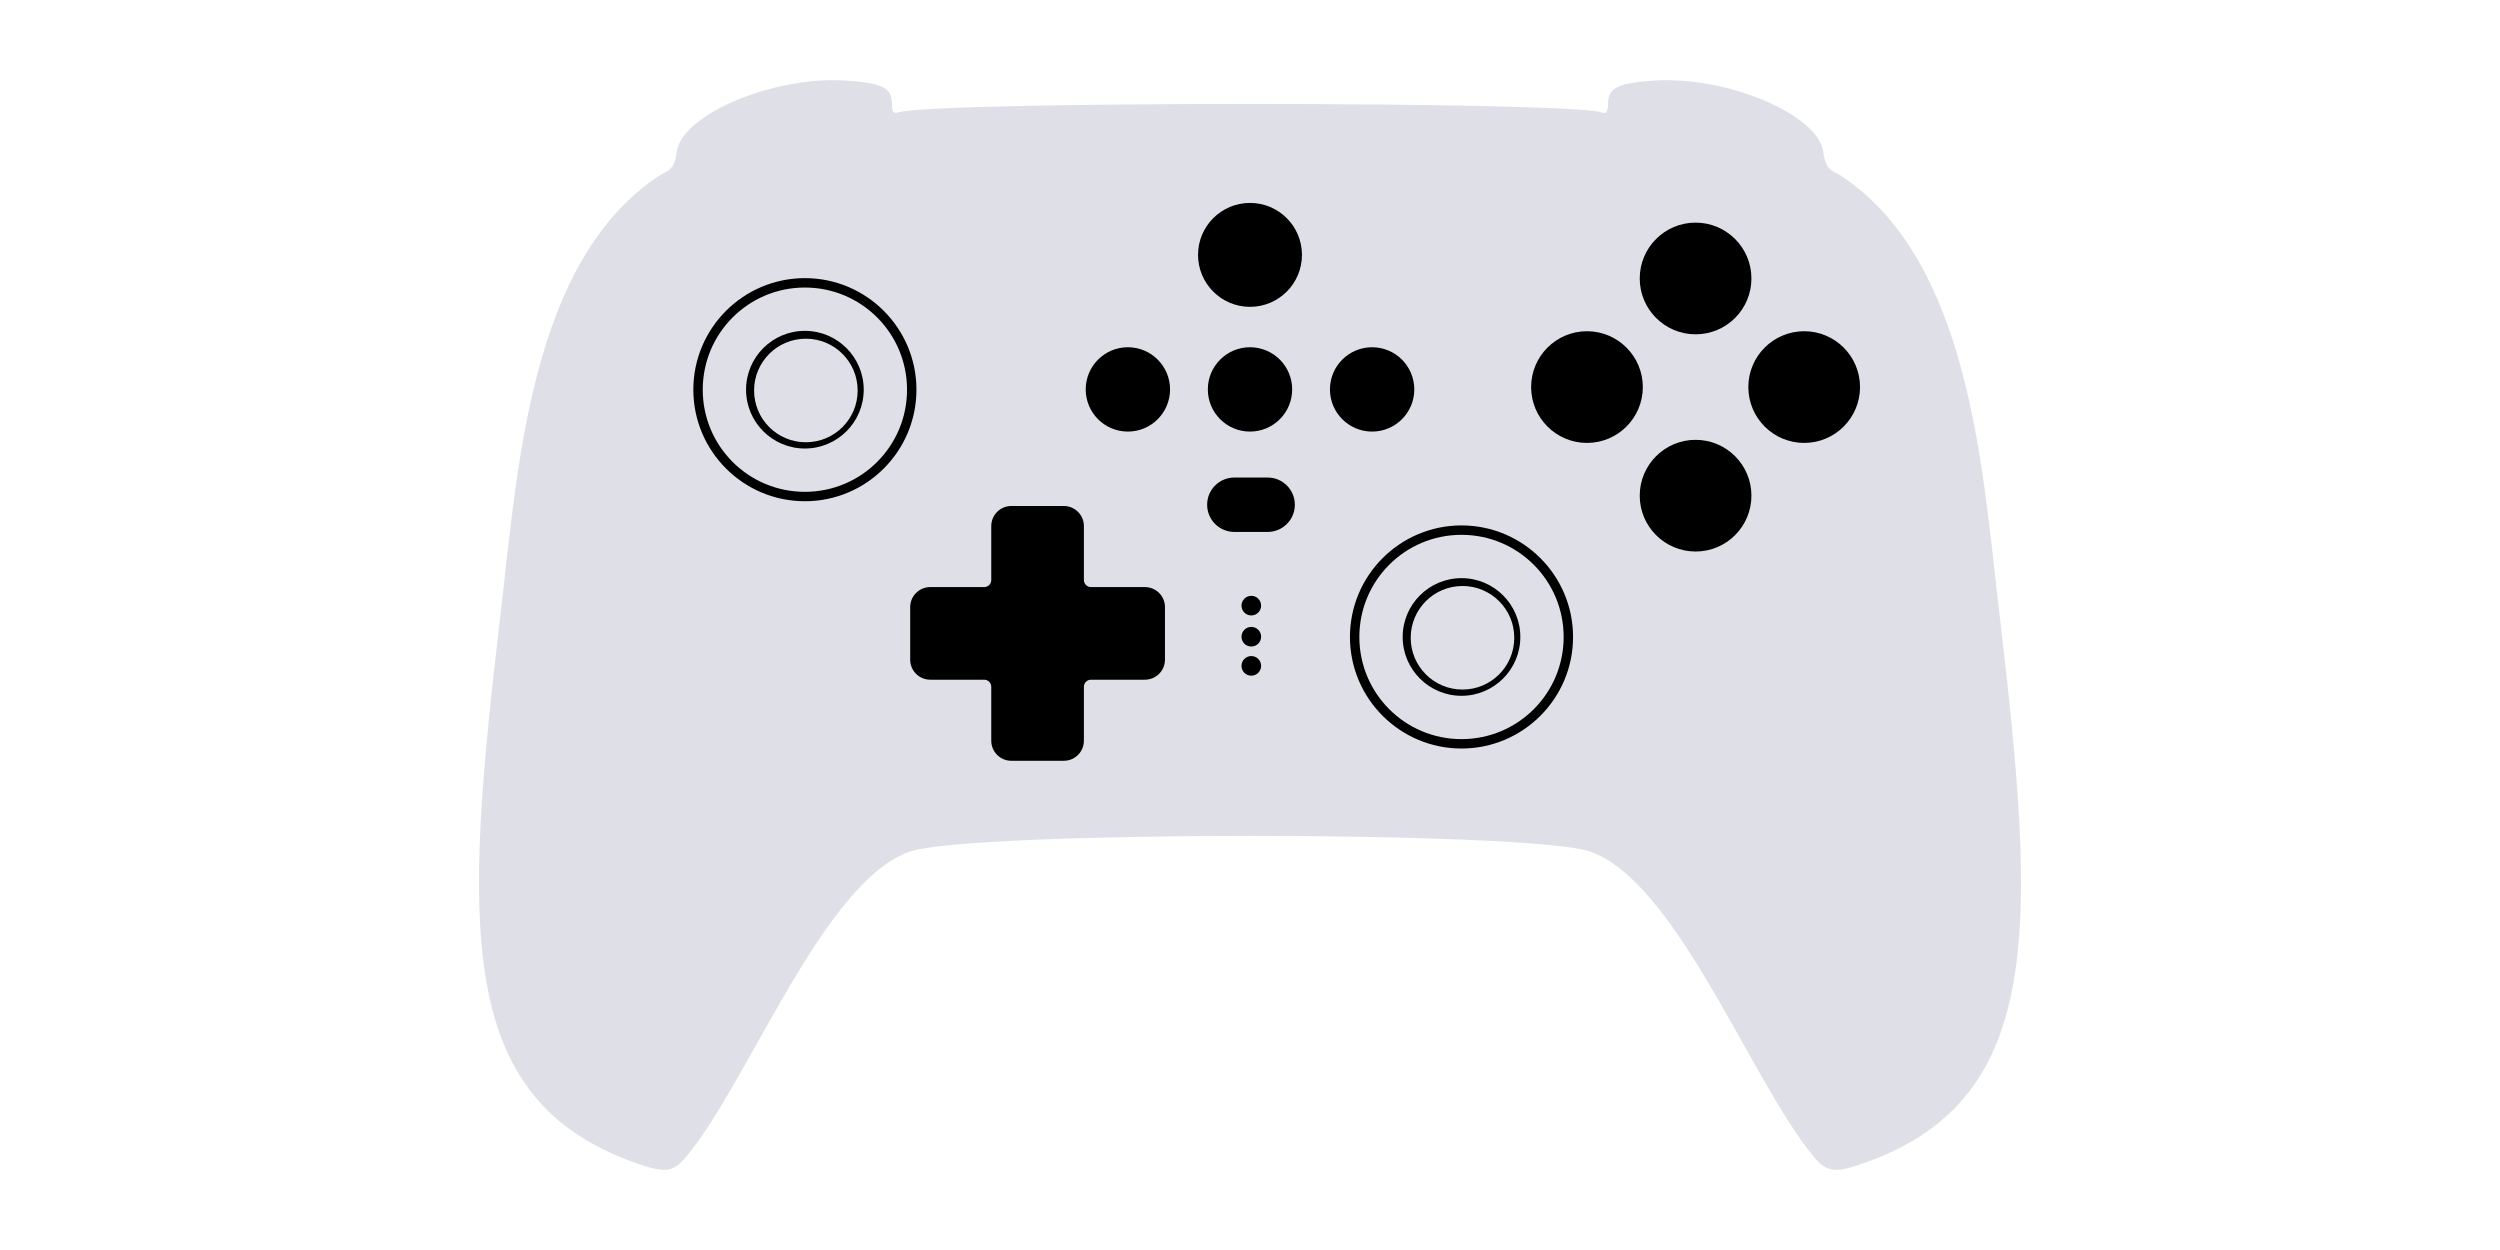
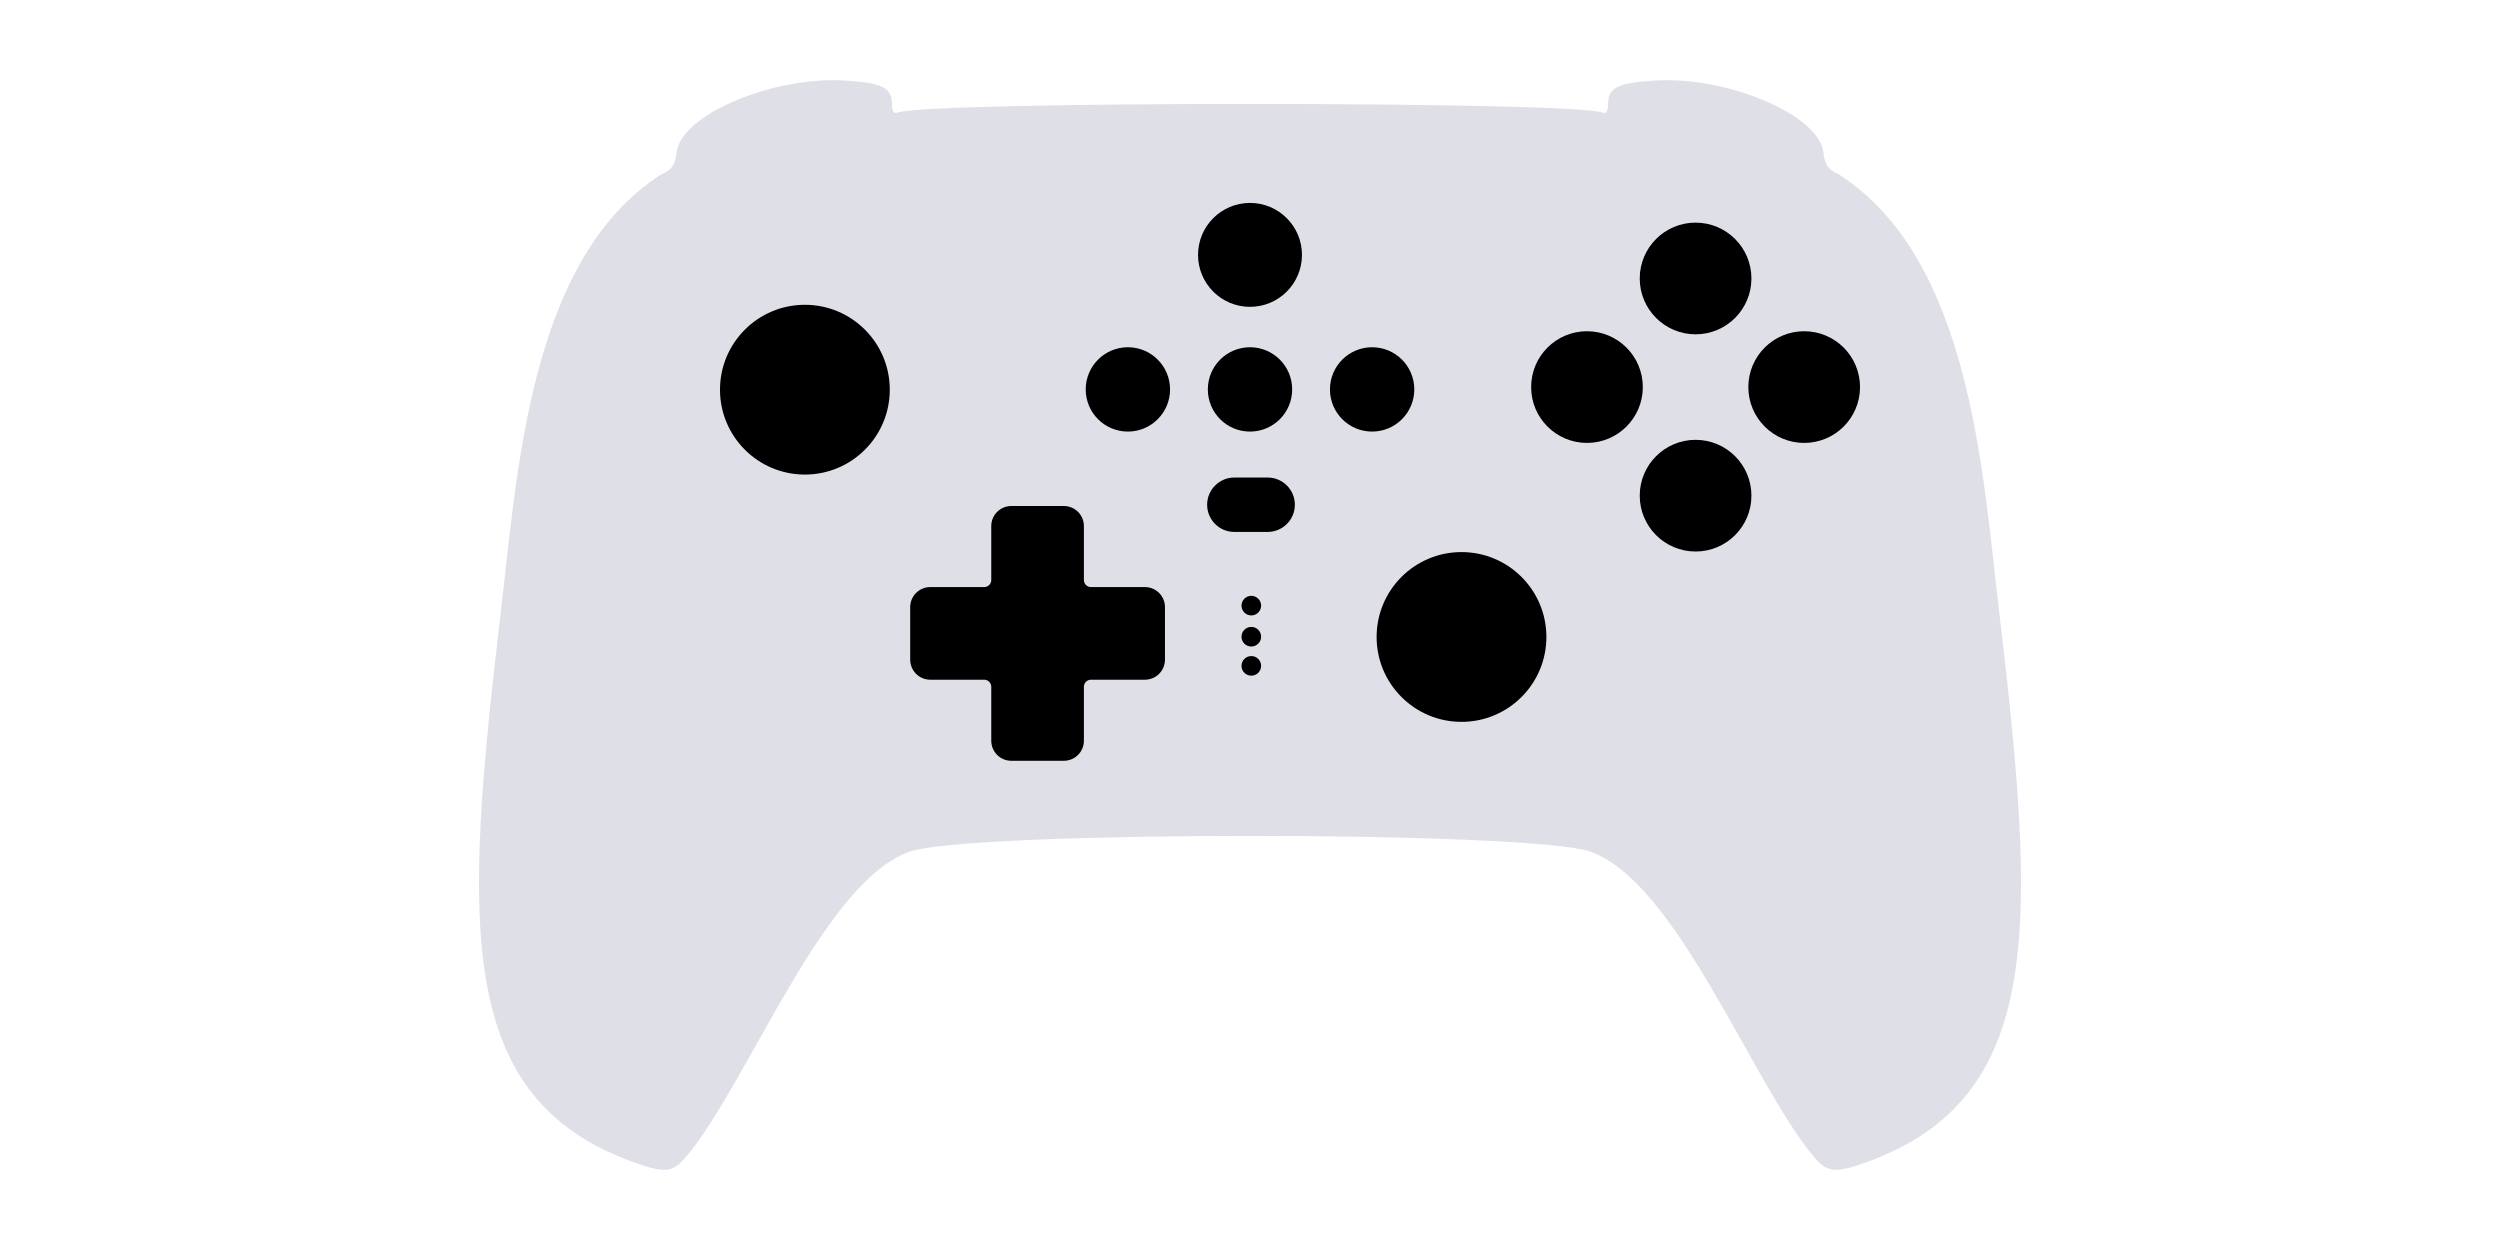
<svg xmlns="http://www.w3.org/2000/svg" width="1000" height="500">
  <path d="M338.233 32.229c-28.793-1.89-65.518 13.533-67.517 28.443-.73 5.443-1.92 7.173-6.26 9.094-52.955 34.05-57.495 119.544-64.242 175.866-14.642 124.467-18.375 193.474 53.183 219.234 12.805 4.61 15.801 4.24 21.477-2.646 24.718-29.987 54.672-109.734 89.106-121.598 24.24-8.351 247.8-8.351 272.042 0 34.433 11.864 64.387 91.611 89.105 121.598 5.676 6.885 8.672 7.256 21.476 2.646 71.56-25.76 67.826-94.767 53.183-219.234-6.746-56.322-11.287-141.816-64.24-175.866-4.34-1.921-5.53-3.65-6.26-9.094-2.001-14.91-38.725-30.333-67.517-28.443-14.781.97-18.556 2.883-18.556 9.397 0 3.004-.745 4.02-2.46 3.362-11.878-4.559-269.633-4.556-281.506 0-1.715.657-2.458-.358-2.458-3.362 0-6.514-3.776-8.427-18.556-9.397" style="fill:#dfdfe7;fill-rule:evenodd;stroke:none;stroke-width:3.768;stroke-miterlimit:7;paint-order:stroke markers fill;fill-opacity:1" />
  <path d="M404.544 202.4a8.016 8.016 0 0 0-8.037 8.037v21.564a2.83 2.83 0 0 1-2.832 2.832h-21.562a8.016 8.016 0 0 0-8.037 8.036v20.978a8.016 8.016 0 0 0 8.037 8.035h21.562a2.83 2.83 0 0 1 2.832 2.832v21.563a8.016 8.016 0 0 0 8.037 8.037h20.98a8.016 8.016 0 0 0 8.033-8.037v-21.563a2.83 2.83 0 0 1 2.833-2.832h21.566a8.016 8.016 0 0 0 8.033-8.035v-20.978a8.016 8.016 0 0 0-8.034-8.036h-21.567a2.83 2.83 0 0 1-2.832-2.832v-21.564a8.016 8.016 0 0 0-8.033-8.035z" style="fill:#000;fill-rule:evenodd;stroke:none;stroke-width:3.408;stroke-miterlimit:7;paint-order:stroke markers fill" />
  <circle cx="500.524" cy="242.253" r="3.925" style="font-variation-settings:normal;vector-effect:none;fill:#000;fill-opacity:1;fill-rule:evenodd;stroke-width:47.739;stroke-linecap:butt;stroke-linejoin:miter;stroke-miterlimit:4;stroke-dasharray:none;stroke-dashoffset:0;stroke-opacity:1;-inkscape-stroke:none;stop-color:#000" />
  <circle cx="500.524" cy="254.687" r="3.925" style="font-variation-settings:normal;vector-effect:none;fill:#000;fill-opacity:1;fill-rule:evenodd;stroke-width:47.739;stroke-linecap:butt;stroke-linejoin:miter;stroke-miterlimit:4;stroke-dasharray:none;stroke-dashoffset:0;stroke-opacity:1;-inkscape-stroke:none;stop-color:#000" />
  <circle cx="500.524" cy="266.345" r="3.925" style="font-variation-settings:normal;vector-effect:none;fill:#000;fill-opacity:1;fill-rule:evenodd;stroke-width:47.739;stroke-linecap:butt;stroke-linejoin:miter;stroke-miterlimit:4;stroke-dasharray:none;stroke-dashoffset:0;stroke-opacity:1;-inkscape-stroke:none;stop-color:#000" />
+   <circle cx="584.601" cy="254.789" r="33.957" style="font-variation-settings:normal;vector-effect:none;fill:#000;fill-opacity:1;fill-rule:evenodd;stroke-width:33.485;stroke-linecap:butt;stroke-linejoin:miter;stroke-miterlimit:4;stroke-dasharray:none;stroke-dashoffset:0;stroke-opacity:1;-inkscape-stroke:none;stop-color:#000" />
+   <circle cx="321.955" cy="155.873" r="33.957" style="font-variation-settings:normal;vector-effect:none;fill:#000;fill-opacity:1;fill-rule:evenodd;stroke-width:33.485;stroke-linecap:butt;stroke-linejoin:miter;stroke-miterlimit:4;stroke-dasharray:none;stroke-dashoffset:0;stroke-opacity:1;-inkscape-stroke:none;stop-color:#000" />
  <rect width="35.083" height="21.76" x="482.857" y="191.012" ry="10.881" style="fill:#000;fill-opacity:1;fill-rule:evenodd;stroke:none;stroke-width:3.922;stroke-miterlimit:7;paint-order:stroke markers fill" />
  <circle cx="634.791" cy="154.829" r="22.338" style="font-variation-settings:normal;vector-effect:none;fill:#000;fill-opacity:1;fill-rule:evenodd;stroke-width:44.661;stroke-linecap:butt;stroke-linejoin:miter;stroke-miterlimit:4;stroke-dasharray:none;stroke-dashoffset:0;stroke-opacity:1;-inkscape-stroke:none;stop-color:#000" />
  <circle cx="-721.673" cy="154.829" r="22.338" style="font-variation-settings:normal;vector-effect:none;fill:#000;fill-opacity:1;fill-rule:evenodd;stroke-width:44.661;stroke-linecap:butt;stroke-linejoin:miter;stroke-miterlimit:4;stroke-dasharray:none;stroke-dashoffset:0;stroke-opacity:1;-inkscape-stroke:none;stop-color:#000" transform="scale(-1 1)" />
  <circle cx="111.388" cy="-678.232" r="22.338" style="font-variation-settings:normal;vector-effect:none;fill:#000;fill-opacity:1;fill-rule:evenodd;stroke-width:44.661;stroke-linecap:butt;stroke-linejoin:miter;stroke-miterlimit:4;stroke-dasharray:none;stroke-dashoffset:0;stroke-opacity:1;-inkscape-stroke:none;stop-color:#000" transform="rotate(90)" />
  <circle cx="-198.269" cy="-678.232" r="22.338" style="font-variation-settings:normal;vector-effect:none;fill:#000;fill-opacity:1;fill-rule:evenodd;stroke-width:44.661;stroke-linecap:butt;stroke-linejoin:miter;stroke-miterlimit:4;stroke-dasharray:none;stroke-dashoffset:0;stroke-opacity:1;-inkscape-stroke:none;stop-color:#000" transform="scale(1 -1)rotate(90)" />
  <circle cx="500" cy="101.953" r="20.784" style="font-variation-settings:normal;vector-effect:none;fill:#000;fill-opacity:1;fill-rule:evenodd;stroke-width:41.554;stroke-linecap:butt;stroke-linejoin:miter;stroke-miterlimit:4;stroke-dasharray:none;stroke-dashoffset:0;stroke-opacity:1;-inkscape-stroke:none;stop-color:#000" />
  <circle cx="500" cy="155.765" r="16.869" style="font-variation-settings:normal;vector-effect:none;fill:#000;fill-opacity:1;fill-rule:evenodd;stroke-width:44.259;stroke-linecap:butt;stroke-linejoin:miter;stroke-miterlimit:4;stroke-dasharray:none;stroke-dashoffset:0;stroke-opacity:1;-inkscape-stroke:none;stop-color:#000" />
  <circle cx="548.848" cy="155.765" r="16.869" style="font-variation-settings:normal;vector-effect:none;fill:#000;fill-opacity:1;fill-rule:evenodd;stroke-width:44.259;stroke-linecap:butt;stroke-linejoin:miter;stroke-miterlimit:4;stroke-dasharray:none;stroke-dashoffset:0;stroke-opacity:1;-inkscape-stroke:none;stop-color:#000" />
  <circle cx="-451.153" cy="155.765" r="16.869" style="font-variation-settings:normal;vector-effect:none;fill:#000;fill-opacity:1;fill-rule:evenodd;stroke-width:44.259;stroke-linecap:butt;stroke-linejoin:miter;stroke-miterlimit:4;stroke-dasharray:none;stroke-dashoffset:0;stroke-opacity:1;-inkscape-stroke:none;stop-color:#000" transform="scale(-1 1)" />
-   <g style="fill:#000;fill-opacity:1">
-     <path d="M609.717 521.088c-12.986 0-23.533 10.547-23.533 23.533s10.547 23.533 23.533 23.533 23.533-10.547 23.533-23.533-10.547-23.533-23.533-23.533m.393 3.142c11.45 0 20.712 9.26 20.712 20.71s-9.262 20.714-20.712 20.714-20.713-9.262-20.713-20.713c0-11.45 9.262-20.71 20.713-20.71" style="baseline-shift:baseline;display:inline;overflow:visible;vector-effect:none;fill:#000;fill-opacity:1;stop-color:#000" transform="translate(-25.116 -289.832)" />
-     <path d="M609.717 500c-24.621 0-44.621 20-44.621 44.621s20 44.621 44.62 44.621c24.622 0 44.622-20 44.622-44.62 0-24.622-20-44.622-44.621-44.622m0 3.762c22.588 0 40.86 18.27 40.86 40.86 0 22.587-18.272 40.858-40.86 40.858s-40.86-18.27-40.86-40.859c0-22.588 18.272-40.86 40.86-40.86" style="baseline-shift:baseline;display:inline;overflow:visible;opacity:1;vector-effect:none;fill:#000;fill-opacity:1;stop-color:#000;stop-opacity:1" transform="translate(-25.116 -289.832)" />
-   </g>
-   <g style="fill:#000;fill-opacity:1">
-     <path d="M609.717 521.088c-12.986 0-23.533 10.547-23.533 23.533s10.547 23.533 23.533 23.533 23.533-10.547 23.533-23.533-10.547-23.533-23.533-23.533m.393 3.142c11.45 0 20.712 9.26 20.712 20.71s-9.262 20.714-20.712 20.714-20.713-9.262-20.713-20.713c0-11.45 9.262-20.71 20.713-20.71" style="baseline-shift:baseline;display:inline;overflow:visible;vector-effect:none;fill:#000;fill-opacity:1;stop-color:#000" transform="translate(-287.762 -388.748)" />
-     <path d="M609.717 500c-24.621 0-44.621 20-44.621 44.621s20 44.621 44.62 44.621c24.622 0 44.622-20 44.622-44.62 0-24.622-20-44.622-44.621-44.622m0 3.762c22.588 0 40.86 18.27 40.86 40.86 0 22.587-18.272 40.858-40.86 40.858s-40.86-18.27-40.86-40.859c0-22.588 18.272-40.86 40.86-40.86" style="baseline-shift:baseline;display:inline;overflow:visible;opacity:1;vector-effect:none;fill:#000;fill-opacity:1;stop-color:#000;stop-opacity:1" transform="translate(-287.762 -388.748)" />
-   </g>
</svg>
